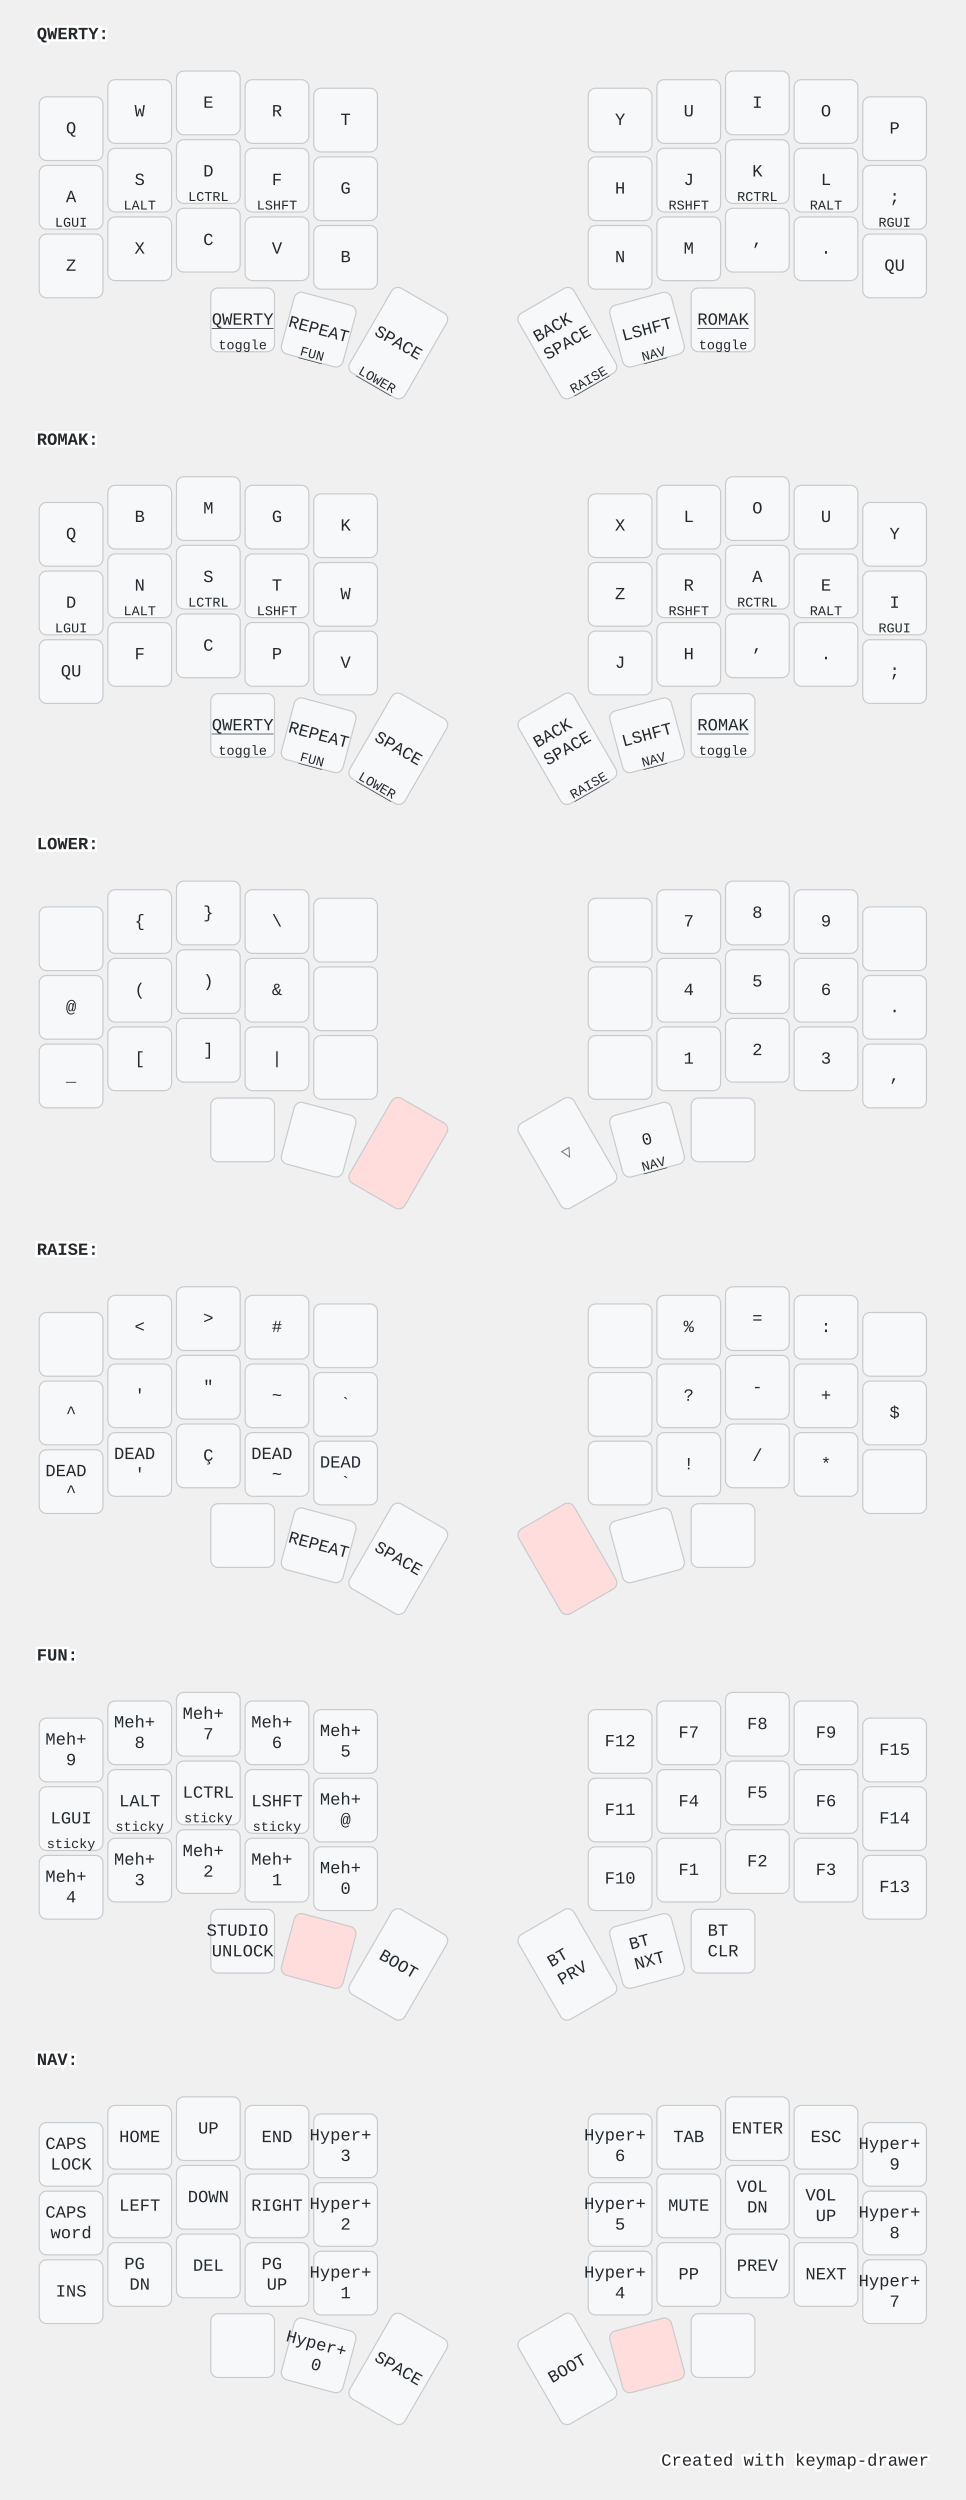
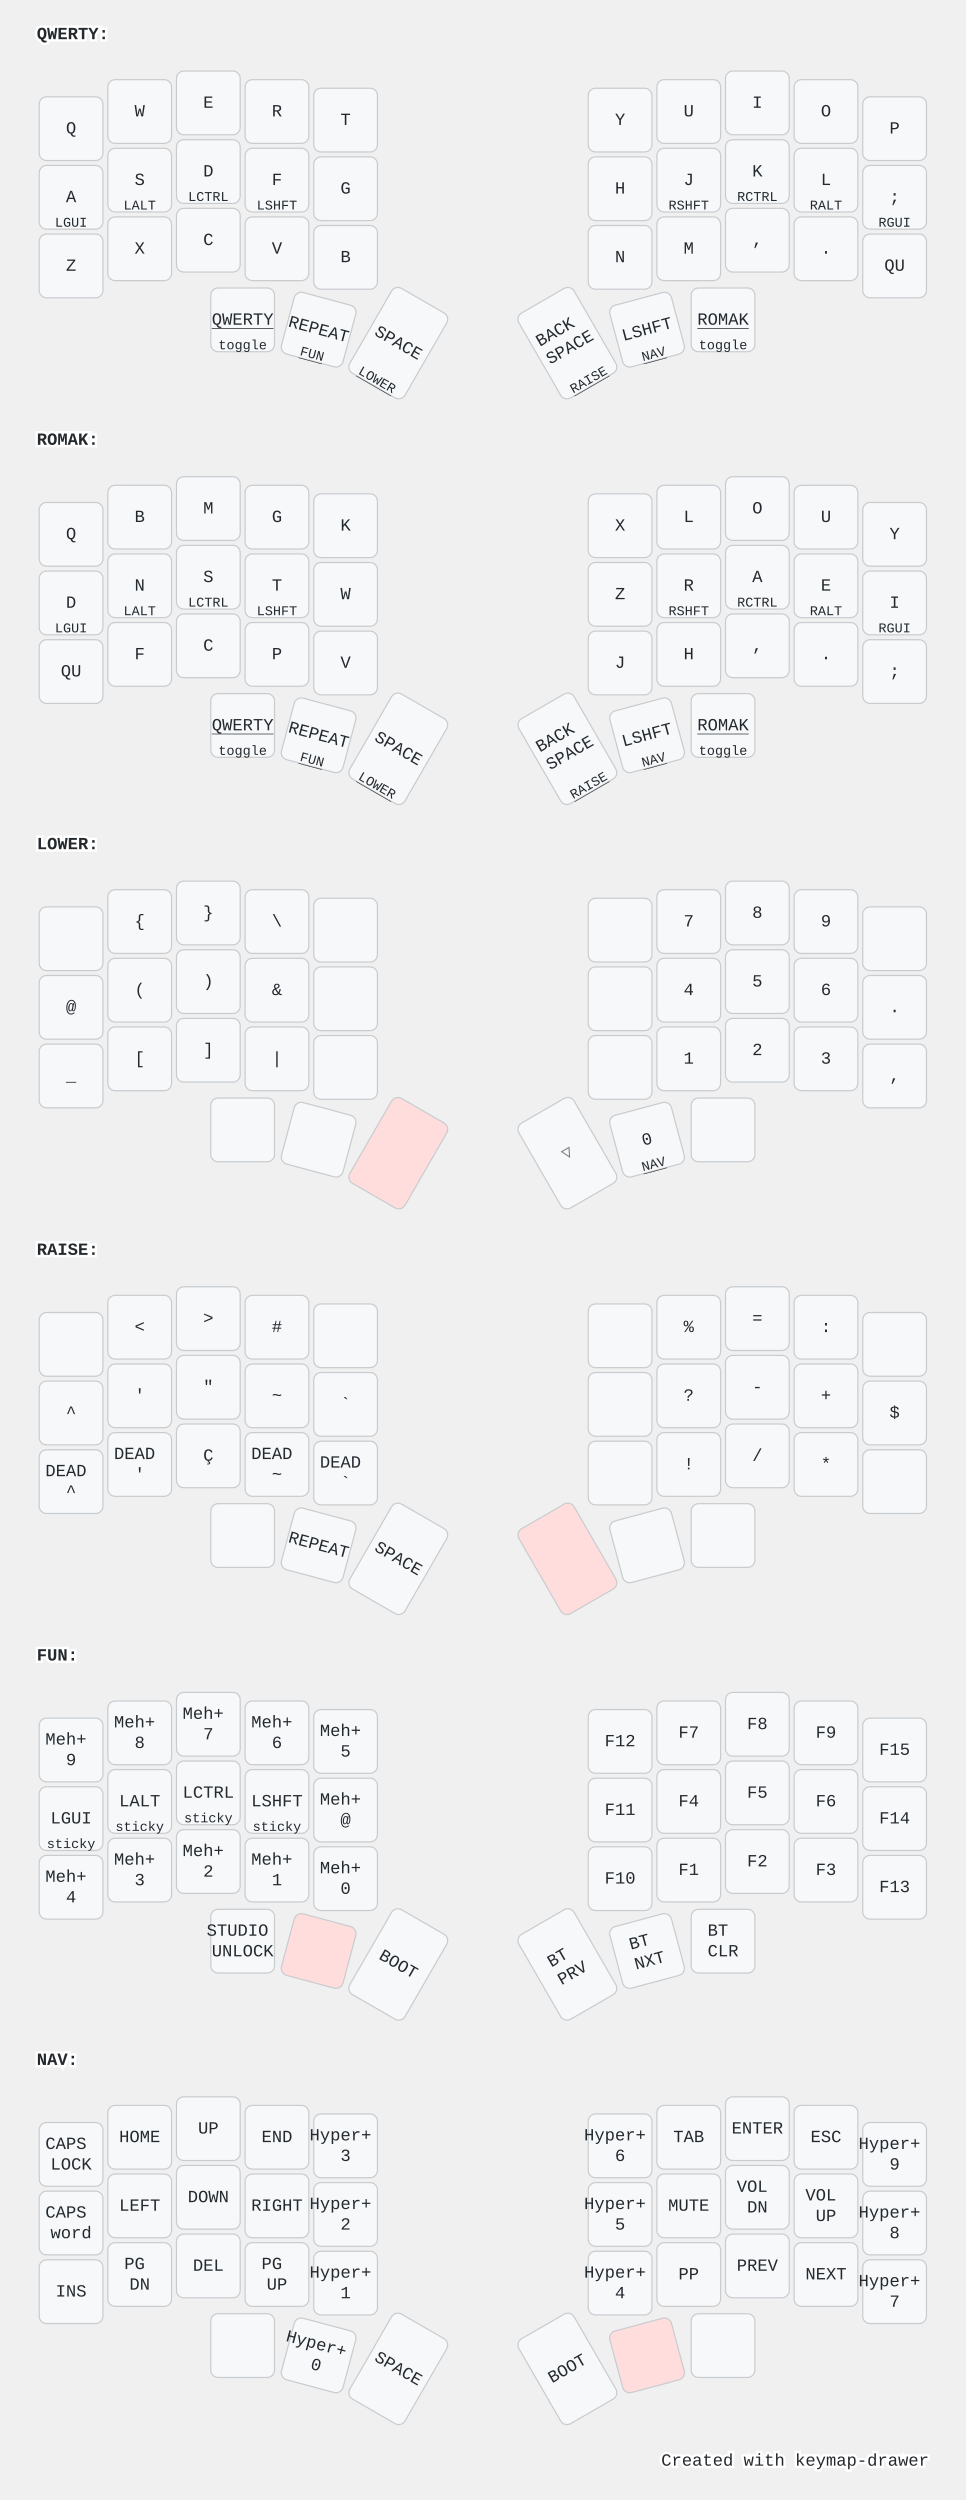
<svg xmlns="http://www.w3.org/2000/svg" width="788" height="2040" viewBox="0 0 788 2040" class="keymap">
  <style>/* inherit to force styles through use tags */
svg path {
    fill: inherit;
}

/* font and background color specifications */
svg.keymap {
    font-family: SFMono-Regular,Consolas,Liberation Mono,Menlo,monospace;
    font-size: 14px;
    font-kerning: normal;
    text-rendering: optimizeLegibility;
    fill: #24292e;
}

/* default key styling */
rect.key {
    fill: #f6f8fa;
}

rect.key, rect.combo {
    stroke: #c9cccf;
    stroke-width: 1;
}

/* default key side styling, only used is draw_key_sides is set */
rect.side {
    filter: brightness(90%);
}

/* color accent for combo boxes */
rect.combo, rect.combo-separate {
    fill: #cdf;
}

/* color accent for held keys */
rect.held, rect.combo.held {
    fill: #fdd;
}

/* color accent for ghost (optional) keys */
rect.ghost, rect.combo.ghost {
    stroke-dasharray: 4, 4;
    stroke-width: 2;
}

text {
    text-anchor: middle;
    dominant-baseline: middle;
}

/* styling for layer labels */
text.label {
    font-weight: bold;
    text-anchor: start;
    stroke: white;
    stroke-width: 4;
    paint-order: stroke;
}

/* styling for optional footer */
text.footer {
    text-anchor: end;
    dominant-baseline: auto;
    stroke: white;
    stroke-width: 4;
    paint-order: stroke;
}

- /* styling for combo tap, and key hold/shifted label text */
- text.combo, text.hold, text.shifted {
+ /* styling for combo tap, and key non-tap label text */
+ text.combo, text.hold, text.shifted, text.left, text.right, text.tl, text.tr, text.bl, text.br {
    font-size: 11px;
}

- text.hold {
+ text.hold, text.bl, text.br {
    text-anchor: middle;
    dominant-baseline: auto;
}

- text.shifted {
+ text.shifted, text.tl, text.tr {
    text-anchor: middle;
    dominant-baseline: hanging;
}

+ text.left, text.tl, text.bl {
+     text-anchor: start;
+ }
+ 
+ text.right, text.tr, text.br {
+     text-anchor: end;
+ }
+ 
text.layer-activator {
    text-decoration: underline;
}

/* styling for hold/shifted label text in combo box */
- text.combo.hold, text.combo.shifted {
+ text.combo.hold, text.combo.shifted, text.combo.left, text.combo.right {
    font-size: 8px;
}

/* lighter symbol for transparent keys */
text.trans {
    fill: #7b7e81;
}

/* styling for combo dendrons */
path.combo {
    stroke-width: 1;
    stroke: gray;
    fill: none;
}

/* Start Tabler Icons Cleanup */
/* cannot use height/width with glyphs */
.icon-tabler &gt; path {
    fill: inherit;
    stroke: inherit;
    stroke-width: 2;
}
/* hide tabler's default box */
.icon-tabler &gt; path[stroke="none"][fill="none"] {
    visibility: hidden;
}
/* End Tabler Icons Cleanup */

@media (prefers-color-scheme: dark) {
svg.keymap { fill: #d1d6db; }
rect.key { fill: #3f4750; }
rect.key, rect.combo { stroke: #60666c; }
rect.combo, rect.combo-separate { fill: #1f3d7a; }
rect.held, rect.combo.held { fill: #854747; }
text.label, text.footer { stroke: black; }
text.trans { fill: #7e8184; }
path.combo { stroke: #7f7f7f; }

}</style>
  <g transform="translate(30, 0)" class="layer-QWERTY">
    <text x="0" y="28" class="label" id="QWERTY">QWERTY:</text>
    <g transform="translate(0, 56)">
      <g transform="translate(28, 49)" class="key keypos-0">
        <rect rx="6" ry="6" x="-26" y="-26" width="52" height="52" class="key" />
        <text x="0" y="0" class="key tap">Q</text>
      </g>
      <g transform="translate(84, 35)" class="key keypos-1">
        <rect rx="6" ry="6" x="-26" y="-26" width="52" height="52" class="key" />
        <text x="0" y="0" class="key tap">W</text>
      </g>
      <g transform="translate(140, 28)" class="key keypos-2">
        <rect rx="6" ry="6" x="-26" y="-26" width="52" height="52" class="key" />
        <text x="0" y="0" class="key tap">E</text>
      </g>
      <g transform="translate(196, 35)" class="key keypos-3">
        <rect rx="6" ry="6" x="-26" y="-26" width="52" height="52" class="key" />
        <text x="0" y="0" class="key tap">R</text>
      </g>
      <g transform="translate(252, 42)" class="key keypos-4">
        <rect rx="6" ry="6" x="-26" y="-26" width="52" height="52" class="key" />
        <text x="0" y="0" class="key tap">T</text>
      </g>
      <g transform="translate(476, 42)" class="key keypos-5">
        <rect rx="6" ry="6" x="-26" y="-26" width="52" height="52" class="key" />
        <text x="0" y="0" class="key tap">Y</text>
      </g>
      <g transform="translate(532, 35)" class="key keypos-6">
        <rect rx="6" ry="6" x="-26" y="-26" width="52" height="52" class="key" />
        <text x="0" y="0" class="key tap">U</text>
      </g>
      <g transform="translate(588, 28)" class="key keypos-7">
        <rect rx="6" ry="6" x="-26" y="-26" width="52" height="52" class="key" />
        <text x="0" y="0" class="key tap">I</text>
      </g>
      <g transform="translate(644, 35)" class="key keypos-8">
        <rect rx="6" ry="6" x="-26" y="-26" width="52" height="52" class="key" />
        <text x="0" y="0" class="key tap">O</text>
      </g>
      <g transform="translate(700, 49)" class="key keypos-9">
        <rect rx="6" ry="6" x="-26" y="-26" width="52" height="52" class="key" />
        <text x="0" y="0" class="key tap">P</text>
      </g>
      <g transform="translate(28, 105)" class="key keypos-10">
        <rect rx="6" ry="6" x="-26" y="-26" width="52" height="52" class="key" />
        <text x="0" y="0" class="key tap">A</text>
        <text x="0" y="24" class="key hold">LGUI</text>
      </g>
      <g transform="translate(84, 91)" class="key keypos-11">
        <rect rx="6" ry="6" x="-26" y="-26" width="52" height="52" class="key" />
        <text x="0" y="0" class="key tap">S</text>
        <text x="0" y="24" class="key hold">LALT</text>
      </g>
      <g transform="translate(140, 84)" class="key keypos-12">
        <rect rx="6" ry="6" x="-26" y="-26" width="52" height="52" class="key" />
        <text x="0" y="0" class="key tap">D</text>
        <text x="0" y="24" class="key hold">LCTRL</text>
      </g>
      <g transform="translate(196, 91)" class="key keypos-13">
        <rect rx="6" ry="6" x="-26" y="-26" width="52" height="52" class="key" />
        <text x="0" y="0" class="key tap">F</text>
        <text x="0" y="24" class="key hold">LSHFT</text>
      </g>
      <g transform="translate(252, 98)" class="key keypos-14">
        <rect rx="6" ry="6" x="-26" y="-26" width="52" height="52" class="key" />
        <text x="0" y="0" class="key tap">G</text>
      </g>
      <g transform="translate(476, 98)" class="key keypos-15">
        <rect rx="6" ry="6" x="-26" y="-26" width="52" height="52" class="key" />
        <text x="0" y="0" class="key tap">H</text>
      </g>
      <g transform="translate(532, 91)" class="key keypos-16">
        <rect rx="6" ry="6" x="-26" y="-26" width="52" height="52" class="key" />
        <text x="0" y="0" class="key tap">J</text>
        <text x="0" y="24" class="key hold">RSHFT</text>
      </g>
      <g transform="translate(588, 84)" class="key keypos-17">
        <rect rx="6" ry="6" x="-26" y="-26" width="52" height="52" class="key" />
        <text x="0" y="0" class="key tap">K</text>
        <text x="0" y="24" class="key hold">RCTRL</text>
      </g>
      <g transform="translate(644, 91)" class="key keypos-18">
        <rect rx="6" ry="6" x="-26" y="-26" width="52" height="52" class="key" />
        <text x="0" y="0" class="key tap">L</text>
        <text x="0" y="24" class="key hold">RALT</text>
      </g>
      <g transform="translate(700, 105)" class="key keypos-19">
        <rect rx="6" ry="6" x="-26" y="-26" width="52" height="52" class="key" />
        <text x="0" y="0" class="key tap">;</text>
        <text x="0" y="24" class="key hold">RGUI</text>
      </g>
      <g transform="translate(28, 161)" class="key keypos-20">
        <rect rx="6" ry="6" x="-26" y="-26" width="52" height="52" class="key" />
        <text x="0" y="0" class="key tap">Z</text>
      </g>
      <g transform="translate(84, 147)" class="key keypos-21">
        <rect rx="6" ry="6" x="-26" y="-26" width="52" height="52" class="key" />
        <text x="0" y="0" class="key tap">X</text>
      </g>
      <g transform="translate(140, 140)" class="key keypos-22">
        <rect rx="6" ry="6" x="-26" y="-26" width="52" height="52" class="key" />
        <text x="0" y="0" class="key tap">C</text>
      </g>
      <g transform="translate(196, 147)" class="key keypos-23">
        <rect rx="6" ry="6" x="-26" y="-26" width="52" height="52" class="key" />
        <text x="0" y="0" class="key tap">V</text>
      </g>
      <g transform="translate(252, 154)" class="key keypos-24">
        <rect rx="6" ry="6" x="-26" y="-26" width="52" height="52" class="key" />
        <text x="0" y="0" class="key tap">B</text>
      </g>
      <g transform="translate(476, 154)" class="key keypos-25">
        <rect rx="6" ry="6" x="-26" y="-26" width="52" height="52" class="key" />
        <text x="0" y="0" class="key tap">N</text>
      </g>
      <g transform="translate(532, 147)" class="key keypos-26">
        <rect rx="6" ry="6" x="-26" y="-26" width="52" height="52" class="key" />
        <text x="0" y="0" class="key tap">M</text>
      </g>
      <g transform="translate(588, 140)" class="key keypos-27">
        <rect rx="6" ry="6" x="-26" y="-26" width="52" height="52" class="key" />
        <text x="0" y="0" class="key tap">,</text>
      </g>
      <g transform="translate(644, 147)" class="key keypos-28">
        <rect rx="6" ry="6" x="-26" y="-26" width="52" height="52" class="key" />
        <text x="0" y="0" class="key tap">.</text>
      </g>
      <g transform="translate(700, 161)" class="key keypos-29">
        <rect rx="6" ry="6" x="-26" y="-26" width="52" height="52" class="key" />
        <text x="0" y="0" class="key tap">QU</text>
      </g>
      <g transform="translate(168, 205)" class="key keypos-30">
        <rect rx="6" ry="6" x="-26" y="-26" width="52" height="52" class="key" />
        <a href="#QWERTY">
          <text x="0" y="0" class="key tap layer-activator">QWERTY</text>
        </a>
        <text x="0" y="24" class="key hold">toggle</text>
      </g>
      <g transform="translate(230, 213) rotate(15.0)" class="key keypos-31">
        <rect rx="6" ry="6" x="-26" y="-26" width="52" height="52" class="key" />
        <text x="0" y="0" class="key tap">REPEAT</text>
        <a href="#FUN">
          <text x="0" y="24" class="key hold layer-activator">FUN</text>
        </a>
      </g>
      <g transform="translate(295, 224) rotate(30.0)" class="key keypos-32">
        <rect rx="6" ry="6" x="-26" y="-40" width="52" height="80" class="key" />
        <text x="0" y="0" class="key tap">SPACE</text>
        <a href="#LOWER">
          <text x="0" y="38" class="key hold layer-activator">LOWER</text>
        </a>
      </g>
      <g transform="translate(433, 224) rotate(-30.0)" class="key keypos-33">
        <rect rx="6" ry="6" x="-26" y="-40" width="52" height="80" class="key" />
        <text x="0" y="0" class="key tap">
-           <tspan x="0" dy="-1.2em">BACK</tspan>
+           <tspan x="0" dy="-0.9em">BACK</tspan>
          <tspan x="0" dy="1.2em">SPACE</tspan>
        </text>
        <a href="#RAISE">
          <text x="0" y="38" class="key hold layer-activator">RAISE</text>
        </a>
      </g>
      <g transform="translate(498, 213) rotate(-15.0)" class="key keypos-34">
        <rect rx="6" ry="6" x="-26" y="-26" width="52" height="52" class="key" />
        <text x="0" y="0" class="key tap">LSHFT</text>
        <a href="#NAV">
          <text x="0" y="24" class="key hold layer-activator">NAV</text>
        </a>
      </g>
      <g transform="translate(560, 205)" class="key keypos-35">
        <rect rx="6" ry="6" x="-26" y="-26" width="52" height="52" class="key" />
        <a href="#ROMAK">
          <text x="0" y="0" class="key tap layer-activator">ROMAK</text>
        </a>
        <text x="0" y="24" class="key hold">toggle</text>
      </g>
    </g>
  </g>
  <g transform="translate(30, 331)" class="layer-ROMAK">
    <text x="0" y="28" class="label" id="ROMAK">ROMAK:</text>
    <g transform="translate(0, 56)">
      <g transform="translate(28, 49)" class="key keypos-0">
        <rect rx="6" ry="6" x="-26" y="-26" width="52" height="52" class="key" />
        <text x="0" y="0" class="key tap">Q</text>
      </g>
      <g transform="translate(84, 35)" class="key keypos-1">
        <rect rx="6" ry="6" x="-26" y="-26" width="52" height="52" class="key" />
        <text x="0" y="0" class="key tap">B</text>
      </g>
      <g transform="translate(140, 28)" class="key keypos-2">
        <rect rx="6" ry="6" x="-26" y="-26" width="52" height="52" class="key" />
        <text x="0" y="0" class="key tap">M</text>
      </g>
      <g transform="translate(196, 35)" class="key keypos-3">
        <rect rx="6" ry="6" x="-26" y="-26" width="52" height="52" class="key" />
        <text x="0" y="0" class="key tap">G</text>
      </g>
      <g transform="translate(252, 42)" class="key keypos-4">
        <rect rx="6" ry="6" x="-26" y="-26" width="52" height="52" class="key" />
        <text x="0" y="0" class="key tap">K</text>
      </g>
      <g transform="translate(476, 42)" class="key keypos-5">
        <rect rx="6" ry="6" x="-26" y="-26" width="52" height="52" class="key" />
        <text x="0" y="0" class="key tap">X</text>
      </g>
      <g transform="translate(532, 35)" class="key keypos-6">
        <rect rx="6" ry="6" x="-26" y="-26" width="52" height="52" class="key" />
        <text x="0" y="0" class="key tap">L</text>
      </g>
      <g transform="translate(588, 28)" class="key keypos-7">
        <rect rx="6" ry="6" x="-26" y="-26" width="52" height="52" class="key" />
        <text x="0" y="0" class="key tap">O</text>
      </g>
      <g transform="translate(644, 35)" class="key keypos-8">
        <rect rx="6" ry="6" x="-26" y="-26" width="52" height="52" class="key" />
        <text x="0" y="0" class="key tap">U</text>
      </g>
      <g transform="translate(700, 49)" class="key keypos-9">
        <rect rx="6" ry="6" x="-26" y="-26" width="52" height="52" class="key" />
        <text x="0" y="0" class="key tap">Y</text>
      </g>
      <g transform="translate(28, 105)" class="key keypos-10">
        <rect rx="6" ry="6" x="-26" y="-26" width="52" height="52" class="key" />
        <text x="0" y="0" class="key tap">D</text>
        <text x="0" y="24" class="key hold">LGUI</text>
      </g>
      <g transform="translate(84, 91)" class="key keypos-11">
        <rect rx="6" ry="6" x="-26" y="-26" width="52" height="52" class="key" />
        <text x="0" y="0" class="key tap">N</text>
        <text x="0" y="24" class="key hold">LALT</text>
      </g>
      <g transform="translate(140, 84)" class="key keypos-12">
        <rect rx="6" ry="6" x="-26" y="-26" width="52" height="52" class="key" />
        <text x="0" y="0" class="key tap">S</text>
        <text x="0" y="24" class="key hold">LCTRL</text>
      </g>
      <g transform="translate(196, 91)" class="key keypos-13">
        <rect rx="6" ry="6" x="-26" y="-26" width="52" height="52" class="key" />
        <text x="0" y="0" class="key tap">T</text>
        <text x="0" y="24" class="key hold">LSHFT</text>
      </g>
      <g transform="translate(252, 98)" class="key keypos-14">
        <rect rx="6" ry="6" x="-26" y="-26" width="52" height="52" class="key" />
        <text x="0" y="0" class="key tap">W</text>
      </g>
      <g transform="translate(476, 98)" class="key keypos-15">
        <rect rx="6" ry="6" x="-26" y="-26" width="52" height="52" class="key" />
        <text x="0" y="0" class="key tap">Z</text>
      </g>
      <g transform="translate(532, 91)" class="key keypos-16">
        <rect rx="6" ry="6" x="-26" y="-26" width="52" height="52" class="key" />
        <text x="0" y="0" class="key tap">R</text>
        <text x="0" y="24" class="key hold">RSHFT</text>
      </g>
      <g transform="translate(588, 84)" class="key keypos-17">
        <rect rx="6" ry="6" x="-26" y="-26" width="52" height="52" class="key" />
        <text x="0" y="0" class="key tap">A</text>
        <text x="0" y="24" class="key hold">RCTRL</text>
      </g>
      <g transform="translate(644, 91)" class="key keypos-18">
        <rect rx="6" ry="6" x="-26" y="-26" width="52" height="52" class="key" />
        <text x="0" y="0" class="key tap">E</text>
        <text x="0" y="24" class="key hold">RALT</text>
      </g>
      <g transform="translate(700, 105)" class="key keypos-19">
        <rect rx="6" ry="6" x="-26" y="-26" width="52" height="52" class="key" />
        <text x="0" y="0" class="key tap">I</text>
        <text x="0" y="24" class="key hold">RGUI</text>
      </g>
      <g transform="translate(28, 161)" class="key keypos-20">
        <rect rx="6" ry="6" x="-26" y="-26" width="52" height="52" class="key" />
        <text x="0" y="0" class="key tap">QU</text>
      </g>
      <g transform="translate(84, 147)" class="key keypos-21">
        <rect rx="6" ry="6" x="-26" y="-26" width="52" height="52" class="key" />
        <text x="0" y="0" class="key tap">F</text>
      </g>
      <g transform="translate(140, 140)" class="key keypos-22">
        <rect rx="6" ry="6" x="-26" y="-26" width="52" height="52" class="key" />
        <text x="0" y="0" class="key tap">C</text>
      </g>
      <g transform="translate(196, 147)" class="key keypos-23">
        <rect rx="6" ry="6" x="-26" y="-26" width="52" height="52" class="key" />
        <text x="0" y="0" class="key tap">P</text>
      </g>
      <g transform="translate(252, 154)" class="key keypos-24">
        <rect rx="6" ry="6" x="-26" y="-26" width="52" height="52" class="key" />
        <text x="0" y="0" class="key tap">V</text>
      </g>
      <g transform="translate(476, 154)" class="key keypos-25">
        <rect rx="6" ry="6" x="-26" y="-26" width="52" height="52" class="key" />
        <text x="0" y="0" class="key tap">J</text>
      </g>
      <g transform="translate(532, 147)" class="key keypos-26">
        <rect rx="6" ry="6" x="-26" y="-26" width="52" height="52" class="key" />
        <text x="0" y="0" class="key tap">H</text>
      </g>
      <g transform="translate(588, 140)" class="key keypos-27">
        <rect rx="6" ry="6" x="-26" y="-26" width="52" height="52" class="key" />
        <text x="0" y="0" class="key tap">,</text>
      </g>
      <g transform="translate(644, 147)" class="key keypos-28">
        <rect rx="6" ry="6" x="-26" y="-26" width="52" height="52" class="key" />
        <text x="0" y="0" class="key tap">.</text>
      </g>
      <g transform="translate(700, 161)" class="key keypos-29">
        <rect rx="6" ry="6" x="-26" y="-26" width="52" height="52" class="key" />
        <text x="0" y="0" class="key tap">;</text>
      </g>
      <g transform="translate(168, 205)" class="key keypos-30">
        <rect rx="6" ry="6" x="-26" y="-26" width="52" height="52" class="key" />
        <a href="#QWERTY">
          <text x="0" y="0" class="key tap layer-activator">QWERTY</text>
        </a>
        <text x="0" y="24" class="key hold">toggle</text>
      </g>
      <g transform="translate(230, 213) rotate(15.0)" class="key keypos-31">
        <rect rx="6" ry="6" x="-26" y="-26" width="52" height="52" class="key" />
        <text x="0" y="0" class="key tap">REPEAT</text>
        <a href="#FUN">
          <text x="0" y="24" class="key hold layer-activator">FUN</text>
        </a>
      </g>
      <g transform="translate(295, 224) rotate(30.0)" class="key keypos-32">
        <rect rx="6" ry="6" x="-26" y="-40" width="52" height="80" class="key" />
        <text x="0" y="0" class="key tap">SPACE</text>
        <a href="#LOWER">
          <text x="0" y="38" class="key hold layer-activator">LOWER</text>
        </a>
      </g>
      <g transform="translate(433, 224) rotate(-30.0)" class="key keypos-33">
        <rect rx="6" ry="6" x="-26" y="-40" width="52" height="80" class="key" />
        <text x="0" y="0" class="key tap">
-           <tspan x="0" dy="-1.2em">BACK</tspan>
+           <tspan x="0" dy="-0.9em">BACK</tspan>
          <tspan x="0" dy="1.2em">SPACE</tspan>
        </text>
        <a href="#RAISE">
          <text x="0" y="38" class="key hold layer-activator">RAISE</text>
        </a>
      </g>
      <g transform="translate(498, 213) rotate(-15.0)" class="key keypos-34">
        <rect rx="6" ry="6" x="-26" y="-26" width="52" height="52" class="key" />
        <text x="0" y="0" class="key tap">LSHFT</text>
        <a href="#NAV">
          <text x="0" y="24" class="key hold layer-activator">NAV</text>
        </a>
      </g>
      <g transform="translate(560, 205)" class="key keypos-35">
        <rect rx="6" ry="6" x="-26" y="-26" width="52" height="52" class="key" />
        <a href="#ROMAK">
          <text x="0" y="0" class="key tap layer-activator">ROMAK</text>
        </a>
        <text x="0" y="24" class="key hold">toggle</text>
      </g>
    </g>
  </g>
  <g transform="translate(30, 661)" class="layer-LOWER">
    <text x="0" y="28" class="label" id="LOWER">LOWER:</text>
    <g transform="translate(0, 56)">
      <g transform="translate(28, 49)" class="key keypos-0">
        <rect rx="6" ry="6" x="-26" y="-26" width="52" height="52" class="key" />
      </g>
      <g transform="translate(84, 35)" class="key keypos-1">
        <rect rx="6" ry="6" x="-26" y="-26" width="52" height="52" class="key" />
        <text x="0" y="0" class="key tap">{</text>
      </g>
      <g transform="translate(140, 28)" class="key keypos-2">
        <rect rx="6" ry="6" x="-26" y="-26" width="52" height="52" class="key" />
        <text x="0" y="0" class="key tap">}</text>
      </g>
      <g transform="translate(196, 35)" class="key keypos-3">
        <rect rx="6" ry="6" x="-26" y="-26" width="52" height="52" class="key" />
        <text x="0" y="0" class="key tap">\</text>
      </g>
      <g transform="translate(252, 42)" class="key keypos-4">
        <rect rx="6" ry="6" x="-26" y="-26" width="52" height="52" class="key" />
      </g>
      <g transform="translate(476, 42)" class="key keypos-5">
        <rect rx="6" ry="6" x="-26" y="-26" width="52" height="52" class="key" />
      </g>
      <g transform="translate(532, 35)" class="key keypos-6">
        <rect rx="6" ry="6" x="-26" y="-26" width="52" height="52" class="key" />
        <text x="0" y="0" class="key tap">7</text>
      </g>
      <g transform="translate(588, 28)" class="key keypos-7">
        <rect rx="6" ry="6" x="-26" y="-26" width="52" height="52" class="key" />
        <text x="0" y="0" class="key tap">8</text>
      </g>
      <g transform="translate(644, 35)" class="key keypos-8">
        <rect rx="6" ry="6" x="-26" y="-26" width="52" height="52" class="key" />
        <text x="0" y="0" class="key tap">9</text>
      </g>
      <g transform="translate(700, 49)" class="key keypos-9">
        <rect rx="6" ry="6" x="-26" y="-26" width="52" height="52" class="key" />
      </g>
      <g transform="translate(28, 105)" class="key keypos-10">
        <rect rx="6" ry="6" x="-26" y="-26" width="52" height="52" class="key" />
        <text x="0" y="0" class="key tap">@</text>
      </g>
      <g transform="translate(84, 91)" class="key keypos-11">
        <rect rx="6" ry="6" x="-26" y="-26" width="52" height="52" class="key" />
        <text x="0" y="0" class="key tap">(</text>
      </g>
      <g transform="translate(140, 84)" class="key keypos-12">
        <rect rx="6" ry="6" x="-26" y="-26" width="52" height="52" class="key" />
        <text x="0" y="0" class="key tap">)</text>
      </g>
      <g transform="translate(196, 91)" class="key keypos-13">
        <rect rx="6" ry="6" x="-26" y="-26" width="52" height="52" class="key" />
        <text x="0" y="0" class="key tap">&amp;</text>
      </g>
      <g transform="translate(252, 98)" class="key keypos-14">
        <rect rx="6" ry="6" x="-26" y="-26" width="52" height="52" class="key" />
      </g>
      <g transform="translate(476, 98)" class="key keypos-15">
        <rect rx="6" ry="6" x="-26" y="-26" width="52" height="52" class="key" />
      </g>
      <g transform="translate(532, 91)" class="key keypos-16">
        <rect rx="6" ry="6" x="-26" y="-26" width="52" height="52" class="key" />
        <text x="0" y="0" class="key tap">4</text>
      </g>
      <g transform="translate(588, 84)" class="key keypos-17">
        <rect rx="6" ry="6" x="-26" y="-26" width="52" height="52" class="key" />
        <text x="0" y="0" class="key tap">5</text>
      </g>
      <g transform="translate(644, 91)" class="key keypos-18">
        <rect rx="6" ry="6" x="-26" y="-26" width="52" height="52" class="key" />
        <text x="0" y="0" class="key tap">6</text>
      </g>
      <g transform="translate(700, 105)" class="key keypos-19">
        <rect rx="6" ry="6" x="-26" y="-26" width="52" height="52" class="key" />
        <text x="0" y="0" class="key tap">.</text>
      </g>
      <g transform="translate(28, 161)" class="key keypos-20">
        <rect rx="6" ry="6" x="-26" y="-26" width="52" height="52" class="key" />
        <text x="0" y="0" class="key tap">_</text>
      </g>
      <g transform="translate(84, 147)" class="key keypos-21">
        <rect rx="6" ry="6" x="-26" y="-26" width="52" height="52" class="key" />
        <text x="0" y="0" class="key tap">[</text>
      </g>
      <g transform="translate(140, 140)" class="key keypos-22">
        <rect rx="6" ry="6" x="-26" y="-26" width="52" height="52" class="key" />
        <text x="0" y="0" class="key tap">]</text>
      </g>
      <g transform="translate(196, 147)" class="key keypos-23">
        <rect rx="6" ry="6" x="-26" y="-26" width="52" height="52" class="key" />
        <text x="0" y="0" class="key tap">|</text>
      </g>
      <g transform="translate(252, 154)" class="key keypos-24">
        <rect rx="6" ry="6" x="-26" y="-26" width="52" height="52" class="key" />
      </g>
      <g transform="translate(476, 154)" class="key keypos-25">
        <rect rx="6" ry="6" x="-26" y="-26" width="52" height="52" class="key" />
      </g>
      <g transform="translate(532, 147)" class="key keypos-26">
        <rect rx="6" ry="6" x="-26" y="-26" width="52" height="52" class="key" />
        <text x="0" y="0" class="key tap">1</text>
      </g>
      <g transform="translate(588, 140)" class="key keypos-27">
        <rect rx="6" ry="6" x="-26" y="-26" width="52" height="52" class="key" />
        <text x="0" y="0" class="key tap">2</text>
      </g>
      <g transform="translate(644, 147)" class="key keypos-28">
        <rect rx="6" ry="6" x="-26" y="-26" width="52" height="52" class="key" />
        <text x="0" y="0" class="key tap">3</text>
      </g>
      <g transform="translate(700, 161)" class="key keypos-29">
        <rect rx="6" ry="6" x="-26" y="-26" width="52" height="52" class="key" />
        <text x="0" y="0" class="key tap">,</text>
      </g>
      <g transform="translate(168, 205)" class="key keypos-30">
        <rect rx="6" ry="6" x="-26" y="-26" width="52" height="52" class="key" />
      </g>
      <g transform="translate(230, 213) rotate(15.0)" class="key keypos-31">
        <rect rx="6" ry="6" x="-26" y="-26" width="52" height="52" class="key" />
      </g>
      <g transform="translate(295, 224) rotate(30.0)" class="key held keypos-32">
        <rect rx="6" ry="6" x="-26" y="-40" width="52" height="80" class="key held" />
      </g>
      <g transform="translate(433, 224) rotate(-30.0)" class="key trans keypos-33">
        <rect rx="6" ry="6" x="-26" y="-40" width="52" height="80" class="key trans" />
        <text x="0" y="0" class="key trans tap">▽</text>
      </g>
      <g transform="translate(498, 213) rotate(-15.0)" class="key keypos-34">
        <rect rx="6" ry="6" x="-26" y="-26" width="52" height="52" class="key" />
        <text x="0" y="0" class="key tap">0</text>
        <a href="#NAV">
          <text x="0" y="24" class="key hold layer-activator">NAV</text>
        </a>
      </g>
      <g transform="translate(560, 205)" class="key keypos-35">
        <rect rx="6" ry="6" x="-26" y="-26" width="52" height="52" class="key" />
      </g>
    </g>
  </g>
  <g transform="translate(30, 992)" class="layer-RAISE">
    <text x="0" y="28" class="label" id="RAISE">RAISE:</text>
    <g transform="translate(0, 56)">
      <g transform="translate(28, 49)" class="key keypos-0">
        <rect rx="6" ry="6" x="-26" y="-26" width="52" height="52" class="key" />
      </g>
      <g transform="translate(84, 35)" class="key keypos-1">
        <rect rx="6" ry="6" x="-26" y="-26" width="52" height="52" class="key" />
        <text x="0" y="0" class="key tap">&lt;</text>
      </g>
      <g transform="translate(140, 28)" class="key keypos-2">
        <rect rx="6" ry="6" x="-26" y="-26" width="52" height="52" class="key" />
        <text x="0" y="0" class="key tap">&gt;</text>
      </g>
      <g transform="translate(196, 35)" class="key keypos-3">
        <rect rx="6" ry="6" x="-26" y="-26" width="52" height="52" class="key" />
        <text x="0" y="0" class="key tap">#</text>
      </g>
      <g transform="translate(252, 42)" class="key keypos-4">
        <rect rx="6" ry="6" x="-26" y="-26" width="52" height="52" class="key" />
      </g>
      <g transform="translate(476, 42)" class="key keypos-5">
        <rect rx="6" ry="6" x="-26" y="-26" width="52" height="52" class="key" />
      </g>
      <g transform="translate(532, 35)" class="key keypos-6">
        <rect rx="6" ry="6" x="-26" y="-26" width="52" height="52" class="key" />
        <text x="0" y="0" class="key tap">%</text>
      </g>
      <g transform="translate(588, 28)" class="key keypos-7">
        <rect rx="6" ry="6" x="-26" y="-26" width="52" height="52" class="key" />
        <text x="0" y="0" class="key tap">=</text>
      </g>
      <g transform="translate(644, 35)" class="key keypos-8">
        <rect rx="6" ry="6" x="-26" y="-26" width="52" height="52" class="key" />
        <text x="0" y="0" class="key tap">:</text>
      </g>
      <g transform="translate(700, 49)" class="key keypos-9">
        <rect rx="6" ry="6" x="-26" y="-26" width="52" height="52" class="key" />
      </g>
      <g transform="translate(28, 105)" class="key keypos-10">
        <rect rx="6" ry="6" x="-26" y="-26" width="52" height="52" class="key" />
        <text x="0" y="0" class="key tap">^</text>
      </g>
      <g transform="translate(84, 91)" class="key keypos-11">
        <rect rx="6" ry="6" x="-26" y="-26" width="52" height="52" class="key" />
        <text x="0" y="0" class="key tap">'</text>
      </g>
      <g transform="translate(140, 84)" class="key keypos-12">
        <rect rx="6" ry="6" x="-26" y="-26" width="52" height="52" class="key" />
        <text x="0" y="0" class="key tap">"</text>
      </g>
      <g transform="translate(196, 91)" class="key keypos-13">
        <rect rx="6" ry="6" x="-26" y="-26" width="52" height="52" class="key" />
        <text x="0" y="0" class="key tap">~</text>
      </g>
      <g transform="translate(252, 98)" class="key keypos-14">
        <rect rx="6" ry="6" x="-26" y="-26" width="52" height="52" class="key" />
        <text x="0" y="0" class="key tap">`</text>
      </g>
      <g transform="translate(476, 98)" class="key keypos-15">
        <rect rx="6" ry="6" x="-26" y="-26" width="52" height="52" class="key" />
      </g>
      <g transform="translate(532, 91)" class="key keypos-16">
        <rect rx="6" ry="6" x="-26" y="-26" width="52" height="52" class="key" />
        <text x="0" y="0" class="key tap">?</text>
      </g>
      <g transform="translate(588, 84)" class="key keypos-17">
        <rect rx="6" ry="6" x="-26" y="-26" width="52" height="52" class="key" />
        <text x="0" y="0" class="key tap">-</text>
      </g>
      <g transform="translate(644, 91)" class="key keypos-18">
        <rect rx="6" ry="6" x="-26" y="-26" width="52" height="52" class="key" />
        <text x="0" y="0" class="key tap">+</text>
      </g>
      <g transform="translate(700, 105)" class="key keypos-19">
        <rect rx="6" ry="6" x="-26" y="-26" width="52" height="52" class="key" />
        <text x="0" y="0" class="key tap">$</text>
      </g>
      <g transform="translate(28, 161)" class="key keypos-20">
        <rect rx="6" ry="6" x="-26" y="-26" width="52" height="52" class="key" />
        <text x="0" y="0" class="key tap">
          <tspan x="0" dy="-0.6em">DEAD</tspan>
          <tspan x="0" dy="1.2em">^</tspan>
        </text>
      </g>
      <g transform="translate(84, 147)" class="key keypos-21">
        <rect rx="6" ry="6" x="-26" y="-26" width="52" height="52" class="key" />
        <text x="0" y="0" class="key tap">
          <tspan x="0" dy="-0.6em">DEAD</tspan>
          <tspan x="0" dy="1.2em">'</tspan>
        </text>
      </g>
      <g transform="translate(140, 140)" class="key keypos-22">
        <rect rx="6" ry="6" x="-26" y="-26" width="52" height="52" class="key" />
        <text x="0" y="0" class="key tap">Ç</text>
      </g>
      <g transform="translate(196, 147)" class="key keypos-23">
        <rect rx="6" ry="6" x="-26" y="-26" width="52" height="52" class="key" />
        <text x="0" y="0" class="key tap">
          <tspan x="0" dy="-0.6em">DEAD</tspan>
          <tspan x="0" dy="1.2em">~</tspan>
        </text>
      </g>
      <g transform="translate(252, 154)" class="key keypos-24">
        <rect rx="6" ry="6" x="-26" y="-26" width="52" height="52" class="key" />
        <text x="0" y="0" class="key tap">
          <tspan x="0" dy="-0.6em">DEAD</tspan>
          <tspan x="0" dy="1.2em">`</tspan>
        </text>
      </g>
      <g transform="translate(476, 154)" class="key keypos-25">
        <rect rx="6" ry="6" x="-26" y="-26" width="52" height="52" class="key" />
      </g>
      <g transform="translate(532, 147)" class="key keypos-26">
        <rect rx="6" ry="6" x="-26" y="-26" width="52" height="52" class="key" />
        <text x="0" y="0" class="key tap">!</text>
      </g>
      <g transform="translate(588, 140)" class="key keypos-27">
        <rect rx="6" ry="6" x="-26" y="-26" width="52" height="52" class="key" />
        <text x="0" y="0" class="key tap">/</text>
      </g>
      <g transform="translate(644, 147)" class="key keypos-28">
        <rect rx="6" ry="6" x="-26" y="-26" width="52" height="52" class="key" />
        <text x="0" y="0" class="key tap">*</text>
      </g>
      <g transform="translate(700, 161)" class="key keypos-29">
        <rect rx="6" ry="6" x="-26" y="-26" width="52" height="52" class="key" />
      </g>
      <g transform="translate(168, 205)" class="key keypos-30">
        <rect rx="6" ry="6" x="-26" y="-26" width="52" height="52" class="key" />
      </g>
      <g transform="translate(230, 213) rotate(15.0)" class="key keypos-31">
        <rect rx="6" ry="6" x="-26" y="-26" width="52" height="52" class="key" />
        <text x="0" y="0" class="key tap">REPEAT</text>
      </g>
      <g transform="translate(295, 224) rotate(30.0)" class="key keypos-32">
        <rect rx="6" ry="6" x="-26" y="-40" width="52" height="80" class="key" />
        <text x="0" y="0" class="key tap">SPACE</text>
      </g>
      <g transform="translate(433, 224) rotate(-30.0)" class="key held keypos-33">
        <rect rx="6" ry="6" x="-26" y="-40" width="52" height="80" class="key held" />
      </g>
      <g transform="translate(498, 213) rotate(-15.0)" class="key keypos-34">
        <rect rx="6" ry="6" x="-26" y="-26" width="52" height="52" class="key" />
      </g>
      <g transform="translate(560, 205)" class="key keypos-35">
        <rect rx="6" ry="6" x="-26" y="-26" width="52" height="52" class="key" />
      </g>
    </g>
  </g>
  <g transform="translate(30, 1323)" class="layer-FUN">
    <text x="0" y="28" class="label" id="FUN">FUN:</text>
    <g transform="translate(0, 56)">
      <g transform="translate(28, 49)" class="key keypos-0">
        <rect rx="6" ry="6" x="-26" y="-26" width="52" height="52" class="key" />
        <text x="0" y="0" class="key tap">
          <tspan x="0" dy="-0.6em">Meh+</tspan>
          <tspan x="0" dy="1.2em">9</tspan>
        </text>
      </g>
      <g transform="translate(84, 35)" class="key keypos-1">
        <rect rx="6" ry="6" x="-26" y="-26" width="52" height="52" class="key" />
        <text x="0" y="0" class="key tap">
          <tspan x="0" dy="-0.6em">Meh+</tspan>
          <tspan x="0" dy="1.2em">8</tspan>
        </text>
      </g>
      <g transform="translate(140, 28)" class="key keypos-2">
        <rect rx="6" ry="6" x="-26" y="-26" width="52" height="52" class="key" />
        <text x="0" y="0" class="key tap">
          <tspan x="0" dy="-0.6em">Meh+</tspan>
          <tspan x="0" dy="1.2em">7</tspan>
        </text>
      </g>
      <g transform="translate(196, 35)" class="key keypos-3">
        <rect rx="6" ry="6" x="-26" y="-26" width="52" height="52" class="key" />
        <text x="0" y="0" class="key tap">
          <tspan x="0" dy="-0.6em">Meh+</tspan>
          <tspan x="0" dy="1.2em">6</tspan>
        </text>
      </g>
      <g transform="translate(252, 42)" class="key keypos-4">
        <rect rx="6" ry="6" x="-26" y="-26" width="52" height="52" class="key" />
        <text x="0" y="0" class="key tap">
          <tspan x="0" dy="-0.6em">Meh+</tspan>
          <tspan x="0" dy="1.2em">5</tspan>
        </text>
      </g>
      <g transform="translate(476, 42)" class="key keypos-5">
        <rect rx="6" ry="6" x="-26" y="-26" width="52" height="52" class="key" />
        <text x="0" y="0" class="key tap">F12</text>
      </g>
      <g transform="translate(532, 35)" class="key keypos-6">
        <rect rx="6" ry="6" x="-26" y="-26" width="52" height="52" class="key" />
        <text x="0" y="0" class="key tap">F7</text>
      </g>
      <g transform="translate(588, 28)" class="key keypos-7">
        <rect rx="6" ry="6" x="-26" y="-26" width="52" height="52" class="key" />
        <text x="0" y="0" class="key tap">F8</text>
      </g>
      <g transform="translate(644, 35)" class="key keypos-8">
        <rect rx="6" ry="6" x="-26" y="-26" width="52" height="52" class="key" />
        <text x="0" y="0" class="key tap">F9</text>
      </g>
      <g transform="translate(700, 49)" class="key keypos-9">
        <rect rx="6" ry="6" x="-26" y="-26" width="52" height="52" class="key" />
        <text x="0" y="0" class="key tap">F15</text>
      </g>
      <g transform="translate(28, 105)" class="key keypos-10">
        <rect rx="6" ry="6" x="-26" y="-26" width="52" height="52" class="key" />
        <text x="0" y="0" class="key tap">LGUI</text>
        <text x="0" y="24" class="key hold">sticky</text>
      </g>
      <g transform="translate(84, 91)" class="key keypos-11">
        <rect rx="6" ry="6" x="-26" y="-26" width="52" height="52" class="key" />
        <text x="0" y="0" class="key tap">LALT</text>
        <text x="0" y="24" class="key hold">sticky</text>
      </g>
      <g transform="translate(140, 84)" class="key keypos-12">
        <rect rx="6" ry="6" x="-26" y="-26" width="52" height="52" class="key" />
        <text x="0" y="0" class="key tap">LCTRL</text>
        <text x="0" y="24" class="key hold">sticky</text>
      </g>
      <g transform="translate(196, 91)" class="key keypos-13">
        <rect rx="6" ry="6" x="-26" y="-26" width="52" height="52" class="key" />
        <text x="0" y="0" class="key tap">LSHFT</text>
        <text x="0" y="24" class="key hold">sticky</text>
      </g>
      <g transform="translate(252, 98)" class="key keypos-14">
        <rect rx="6" ry="6" x="-26" y="-26" width="52" height="52" class="key" />
        <text x="0" y="0" class="key tap">
          <tspan x="0" dy="-0.6em">Meh+</tspan>
          <tspan x="0" dy="1.2em">@</tspan>
        </text>
      </g>
      <g transform="translate(476, 98)" class="key keypos-15">
        <rect rx="6" ry="6" x="-26" y="-26" width="52" height="52" class="key" />
        <text x="0" y="0" class="key tap">F11</text>
      </g>
      <g transform="translate(532, 91)" class="key keypos-16">
        <rect rx="6" ry="6" x="-26" y="-26" width="52" height="52" class="key" />
        <text x="0" y="0" class="key tap">F4</text>
      </g>
      <g transform="translate(588, 84)" class="key keypos-17">
        <rect rx="6" ry="6" x="-26" y="-26" width="52" height="52" class="key" />
        <text x="0" y="0" class="key tap">F5</text>
      </g>
      <g transform="translate(644, 91)" class="key keypos-18">
        <rect rx="6" ry="6" x="-26" y="-26" width="52" height="52" class="key" />
        <text x="0" y="0" class="key tap">F6</text>
      </g>
      <g transform="translate(700, 105)" class="key keypos-19">
        <rect rx="6" ry="6" x="-26" y="-26" width="52" height="52" class="key" />
        <text x="0" y="0" class="key tap">F14</text>
      </g>
      <g transform="translate(28, 161)" class="key keypos-20">
        <rect rx="6" ry="6" x="-26" y="-26" width="52" height="52" class="key" />
        <text x="0" y="0" class="key tap">
          <tspan x="0" dy="-0.6em">Meh+</tspan>
          <tspan x="0" dy="1.2em">4</tspan>
        </text>
      </g>
      <g transform="translate(84, 147)" class="key keypos-21">
        <rect rx="6" ry="6" x="-26" y="-26" width="52" height="52" class="key" />
        <text x="0" y="0" class="key tap">
          <tspan x="0" dy="-0.6em">Meh+</tspan>
          <tspan x="0" dy="1.2em">3</tspan>
        </text>
      </g>
      <g transform="translate(140, 140)" class="key keypos-22">
        <rect rx="6" ry="6" x="-26" y="-26" width="52" height="52" class="key" />
        <text x="0" y="0" class="key tap">
          <tspan x="0" dy="-0.6em">Meh+</tspan>
          <tspan x="0" dy="1.2em">2</tspan>
        </text>
      </g>
      <g transform="translate(196, 147)" class="key keypos-23">
        <rect rx="6" ry="6" x="-26" y="-26" width="52" height="52" class="key" />
        <text x="0" y="0" class="key tap">
          <tspan x="0" dy="-0.6em">Meh+</tspan>
          <tspan x="0" dy="1.2em">1</tspan>
        </text>
      </g>
      <g transform="translate(252, 154)" class="key keypos-24">
        <rect rx="6" ry="6" x="-26" y="-26" width="52" height="52" class="key" />
        <text x="0" y="0" class="key tap">
          <tspan x="0" dy="-0.6em">Meh+</tspan>
          <tspan x="0" dy="1.2em">0</tspan>
        </text>
      </g>
      <g transform="translate(476, 154)" class="key keypos-25">
        <rect rx="6" ry="6" x="-26" y="-26" width="52" height="52" class="key" />
        <text x="0" y="0" class="key tap">F10</text>
      </g>
      <g transform="translate(532, 147)" class="key keypos-26">
        <rect rx="6" ry="6" x="-26" y="-26" width="52" height="52" class="key" />
        <text x="0" y="0" class="key tap">F1</text>
      </g>
      <g transform="translate(588, 140)" class="key keypos-27">
        <rect rx="6" ry="6" x="-26" y="-26" width="52" height="52" class="key" />
        <text x="0" y="0" class="key tap">F2</text>
      </g>
      <g transform="translate(644, 147)" class="key keypos-28">
        <rect rx="6" ry="6" x="-26" y="-26" width="52" height="52" class="key" />
        <text x="0" y="0" class="key tap">F3</text>
      </g>
      <g transform="translate(700, 161)" class="key keypos-29">
        <rect rx="6" ry="6" x="-26" y="-26" width="52" height="52" class="key" />
        <text x="0" y="0" class="key tap">F13</text>
      </g>
      <g transform="translate(168, 205)" class="key keypos-30">
        <rect rx="6" ry="6" x="-26" y="-26" width="52" height="52" class="key" />
        <text x="0" y="0" class="key tap">
          <tspan x="0" dy="-0.6em">STUDIO</tspan>
          <tspan x="0" dy="1.2em">UNLOCK</tspan>
        </text>
      </g>
      <g transform="translate(230, 213) rotate(15.0)" class="key held keypos-31">
        <rect rx="6" ry="6" x="-26" y="-26" width="52" height="52" class="key held" />
      </g>
      <g transform="translate(295, 224) rotate(30.0)" class="key keypos-32">
        <rect rx="6" ry="6" x="-26" y="-40" width="52" height="80" class="key" />
        <text x="0" y="0" class="key tap">BOOT</text>
      </g>
      <g transform="translate(433, 224) rotate(-30.0)" class="key keypos-33">
        <rect rx="6" ry="6" x="-26" y="-40" width="52" height="80" class="key" />
        <text x="0" y="0" class="key tap">
          <tspan x="0" dy="-0.6em">BT</tspan>
          <tspan x="0" dy="1.2em">PRV</tspan>
        </text>
      </g>
      <g transform="translate(498, 213) rotate(-15.0)" class="key keypos-34">
        <rect rx="6" ry="6" x="-26" y="-26" width="52" height="52" class="key" />
        <text x="0" y="0" class="key tap">
          <tspan x="0" dy="-0.6em">BT</tspan>
          <tspan x="0" dy="1.2em">NXT</tspan>
        </text>
      </g>
      <g transform="translate(560, 205)" class="key keypos-35">
        <rect rx="6" ry="6" x="-26" y="-26" width="52" height="52" class="key" />
        <text x="0" y="0" class="key tap">
          <tspan x="0" dy="-0.6em">BT</tspan>
          <tspan x="0" dy="1.2em">CLR</tspan>
        </text>
      </g>
    </g>
  </g>
  <g transform="translate(30, 1653)" class="layer-NAV">
    <text x="0" y="28" class="label" id="NAV">NAV:</text>
    <g transform="translate(0, 56)">
      <g transform="translate(28, 49)" class="key keypos-0">
        <rect rx="6" ry="6" x="-26" y="-26" width="52" height="52" class="key" />
        <text x="0" y="0" class="key tap">
          <tspan x="0" dy="-0.6em">CAPS</tspan>
          <tspan x="0" dy="1.2em">LOCK</tspan>
        </text>
      </g>
      <g transform="translate(84, 35)" class="key keypos-1">
        <rect rx="6" ry="6" x="-26" y="-26" width="52" height="52" class="key" />
        <text x="0" y="0" class="key tap">HOME</text>
      </g>
      <g transform="translate(140, 28)" class="key keypos-2">
        <rect rx="6" ry="6" x="-26" y="-26" width="52" height="52" class="key" />
        <text x="0" y="0" class="key tap">UP</text>
      </g>
      <g transform="translate(196, 35)" class="key keypos-3">
        <rect rx="6" ry="6" x="-26" y="-26" width="52" height="52" class="key" />
        <text x="0" y="0" class="key tap">END</text>
      </g>
      <g transform="translate(252, 42)" class="key keypos-4">
        <rect rx="6" ry="6" x="-26" y="-26" width="52" height="52" class="key" />
        <text x="0" y="0" class="key tap">
          <tspan x="0" dy="-0.6em">Hyper+</tspan>
          <tspan x="0" dy="1.2em">3</tspan>
        </text>
      </g>
      <g transform="translate(476, 42)" class="key keypos-5">
        <rect rx="6" ry="6" x="-26" y="-26" width="52" height="52" class="key" />
        <text x="0" y="0" class="key tap">
          <tspan x="0" dy="-0.6em">Hyper+</tspan>
          <tspan x="0" dy="1.2em">6</tspan>
        </text>
      </g>
      <g transform="translate(532, 35)" class="key keypos-6">
        <rect rx="6" ry="6" x="-26" y="-26" width="52" height="52" class="key" />
        <text x="0" y="0" class="key tap">TAB</text>
      </g>
      <g transform="translate(588, 28)" class="key keypos-7">
        <rect rx="6" ry="6" x="-26" y="-26" width="52" height="52" class="key" />
        <text x="0" y="0" class="key tap">ENTER</text>
      </g>
      <g transform="translate(644, 35)" class="key keypos-8">
        <rect rx="6" ry="6" x="-26" y="-26" width="52" height="52" class="key" />
        <text x="0" y="0" class="key tap">ESC</text>
      </g>
      <g transform="translate(700, 49)" class="key keypos-9">
        <rect rx="6" ry="6" x="-26" y="-26" width="52" height="52" class="key" />
        <text x="0" y="0" class="key tap">
          <tspan x="0" dy="-0.6em">Hyper+</tspan>
          <tspan x="0" dy="1.2em">9</tspan>
        </text>
      </g>
      <g transform="translate(28, 105)" class="key keypos-10">
        <rect rx="6" ry="6" x="-26" y="-26" width="52" height="52" class="key" />
        <text x="0" y="0" class="key tap">
          <tspan x="0" dy="-0.6em">CAPS</tspan>
          <tspan x="0" dy="1.2em">word</tspan>
        </text>
      </g>
      <g transform="translate(84, 91)" class="key keypos-11">
        <rect rx="6" ry="6" x="-26" y="-26" width="52" height="52" class="key" />
        <text x="0" y="0" class="key tap">LEFT</text>
      </g>
      <g transform="translate(140, 84)" class="key keypos-12">
        <rect rx="6" ry="6" x="-26" y="-26" width="52" height="52" class="key" />
        <text x="0" y="0" class="key tap">DOWN</text>
      </g>
      <g transform="translate(196, 91)" class="key keypos-13">
        <rect rx="6" ry="6" x="-26" y="-26" width="52" height="52" class="key" />
        <text x="0" y="0" class="key tap">RIGHT</text>
      </g>
      <g transform="translate(252, 98)" class="key keypos-14">
        <rect rx="6" ry="6" x="-26" y="-26" width="52" height="52" class="key" />
        <text x="0" y="0" class="key tap">
          <tspan x="0" dy="-0.6em">Hyper+</tspan>
          <tspan x="0" dy="1.2em">2</tspan>
        </text>
      </g>
      <g transform="translate(476, 98)" class="key keypos-15">
        <rect rx="6" ry="6" x="-26" y="-26" width="52" height="52" class="key" />
        <text x="0" y="0" class="key tap">
          <tspan x="0" dy="-0.6em">Hyper+</tspan>
          <tspan x="0" dy="1.2em">5</tspan>
        </text>
      </g>
      <g transform="translate(532, 91)" class="key keypos-16">
        <rect rx="6" ry="6" x="-26" y="-26" width="52" height="52" class="key" />
        <text x="0" y="0" class="key tap">MUTE</text>
      </g>
      <g transform="translate(588, 84)" class="key keypos-17">
        <rect rx="6" ry="6" x="-26" y="-26" width="52" height="52" class="key" />
        <text x="0" y="0" class="key tap">
          <tspan x="0" dy="-0.6em">VOL</tspan>
          <tspan x="0" dy="1.2em">DN</tspan>
        </text>
      </g>
      <g transform="translate(644, 91)" class="key keypos-18">
        <rect rx="6" ry="6" x="-26" y="-26" width="52" height="52" class="key" />
        <text x="0" y="0" class="key tap">
          <tspan x="0" dy="-0.6em">VOL</tspan>
          <tspan x="0" dy="1.2em">UP</tspan>
        </text>
      </g>
      <g transform="translate(700, 105)" class="key keypos-19">
        <rect rx="6" ry="6" x="-26" y="-26" width="52" height="52" class="key" />
        <text x="0" y="0" class="key tap">
          <tspan x="0" dy="-0.6em">Hyper+</tspan>
          <tspan x="0" dy="1.2em">8</tspan>
        </text>
      </g>
      <g transform="translate(28, 161)" class="key keypos-20">
        <rect rx="6" ry="6" x="-26" y="-26" width="52" height="52" class="key" />
        <text x="0" y="0" class="key tap">INS</text>
      </g>
      <g transform="translate(84, 147)" class="key keypos-21">
        <rect rx="6" ry="6" x="-26" y="-26" width="52" height="52" class="key" />
        <text x="0" y="0" class="key tap">
          <tspan x="0" dy="-0.6em">PG</tspan>
          <tspan x="0" dy="1.2em">DN</tspan>
        </text>
      </g>
      <g transform="translate(140, 140)" class="key keypos-22">
        <rect rx="6" ry="6" x="-26" y="-26" width="52" height="52" class="key" />
        <text x="0" y="0" class="key tap">DEL</text>
      </g>
      <g transform="translate(196, 147)" class="key keypos-23">
        <rect rx="6" ry="6" x="-26" y="-26" width="52" height="52" class="key" />
        <text x="0" y="0" class="key tap">
          <tspan x="0" dy="-0.6em">PG</tspan>
          <tspan x="0" dy="1.2em">UP</tspan>
        </text>
      </g>
      <g transform="translate(252, 154)" class="key keypos-24">
        <rect rx="6" ry="6" x="-26" y="-26" width="52" height="52" class="key" />
        <text x="0" y="0" class="key tap">
          <tspan x="0" dy="-0.6em">Hyper+</tspan>
          <tspan x="0" dy="1.2em">1</tspan>
        </text>
      </g>
      <g transform="translate(476, 154)" class="key keypos-25">
        <rect rx="6" ry="6" x="-26" y="-26" width="52" height="52" class="key" />
        <text x="0" y="0" class="key tap">
          <tspan x="0" dy="-0.6em">Hyper+</tspan>
          <tspan x="0" dy="1.2em">4</tspan>
        </text>
      </g>
      <g transform="translate(532, 147)" class="key keypos-26">
        <rect rx="6" ry="6" x="-26" y="-26" width="52" height="52" class="key" />
        <text x="0" y="0" class="key tap">PP</text>
      </g>
      <g transform="translate(588, 140)" class="key keypos-27">
        <rect rx="6" ry="6" x="-26" y="-26" width="52" height="52" class="key" />
        <text x="0" y="0" class="key tap">PREV</text>
      </g>
      <g transform="translate(644, 147)" class="key keypos-28">
        <rect rx="6" ry="6" x="-26" y="-26" width="52" height="52" class="key" />
        <text x="0" y="0" class="key tap">NEXT</text>
      </g>
      <g transform="translate(700, 161)" class="key keypos-29">
        <rect rx="6" ry="6" x="-26" y="-26" width="52" height="52" class="key" />
        <text x="0" y="0" class="key tap">
          <tspan x="0" dy="-0.6em">Hyper+</tspan>
          <tspan x="0" dy="1.2em">7</tspan>
        </text>
      </g>
      <g transform="translate(168, 205)" class="key keypos-30">
        <rect rx="6" ry="6" x="-26" y="-26" width="52" height="52" class="key" />
      </g>
      <g transform="translate(230, 213) rotate(15.0)" class="key keypos-31">
        <rect rx="6" ry="6" x="-26" y="-26" width="52" height="52" class="key" />
        <text x="0" y="0" class="key tap">
          <tspan x="0" dy="-0.6em">Hyper+</tspan>
          <tspan x="0" dy="1.2em">0</tspan>
        </text>
      </g>
      <g transform="translate(295, 224) rotate(30.0)" class="key keypos-32">
        <rect rx="6" ry="6" x="-26" y="-40" width="52" height="80" class="key" />
        <text x="0" y="0" class="key tap">SPACE</text>
      </g>
      <g transform="translate(433, 224) rotate(-30.0)" class="key keypos-33">
        <rect rx="6" ry="6" x="-26" y="-40" width="52" height="80" class="key" />
        <text x="0" y="0" class="key tap">BOOT</text>
      </g>
      <g transform="translate(498, 213) rotate(-15.0)" class="key held keypos-34">
        <rect rx="6" ry="6" x="-26" y="-26" width="52" height="52" class="key held" />
      </g>
      <g transform="translate(560, 205)" class="key keypos-35">
        <rect rx="6" ry="6" x="-26" y="-26" width="52" height="52" class="key" />
      </g>
    </g>
  </g>
  <text x="758.0" y="2012.0" class="footer">Created with <a href="https://github.com/caksoylar/keymap-drawer">keymap-drawer</a>
  </text>
</svg>
